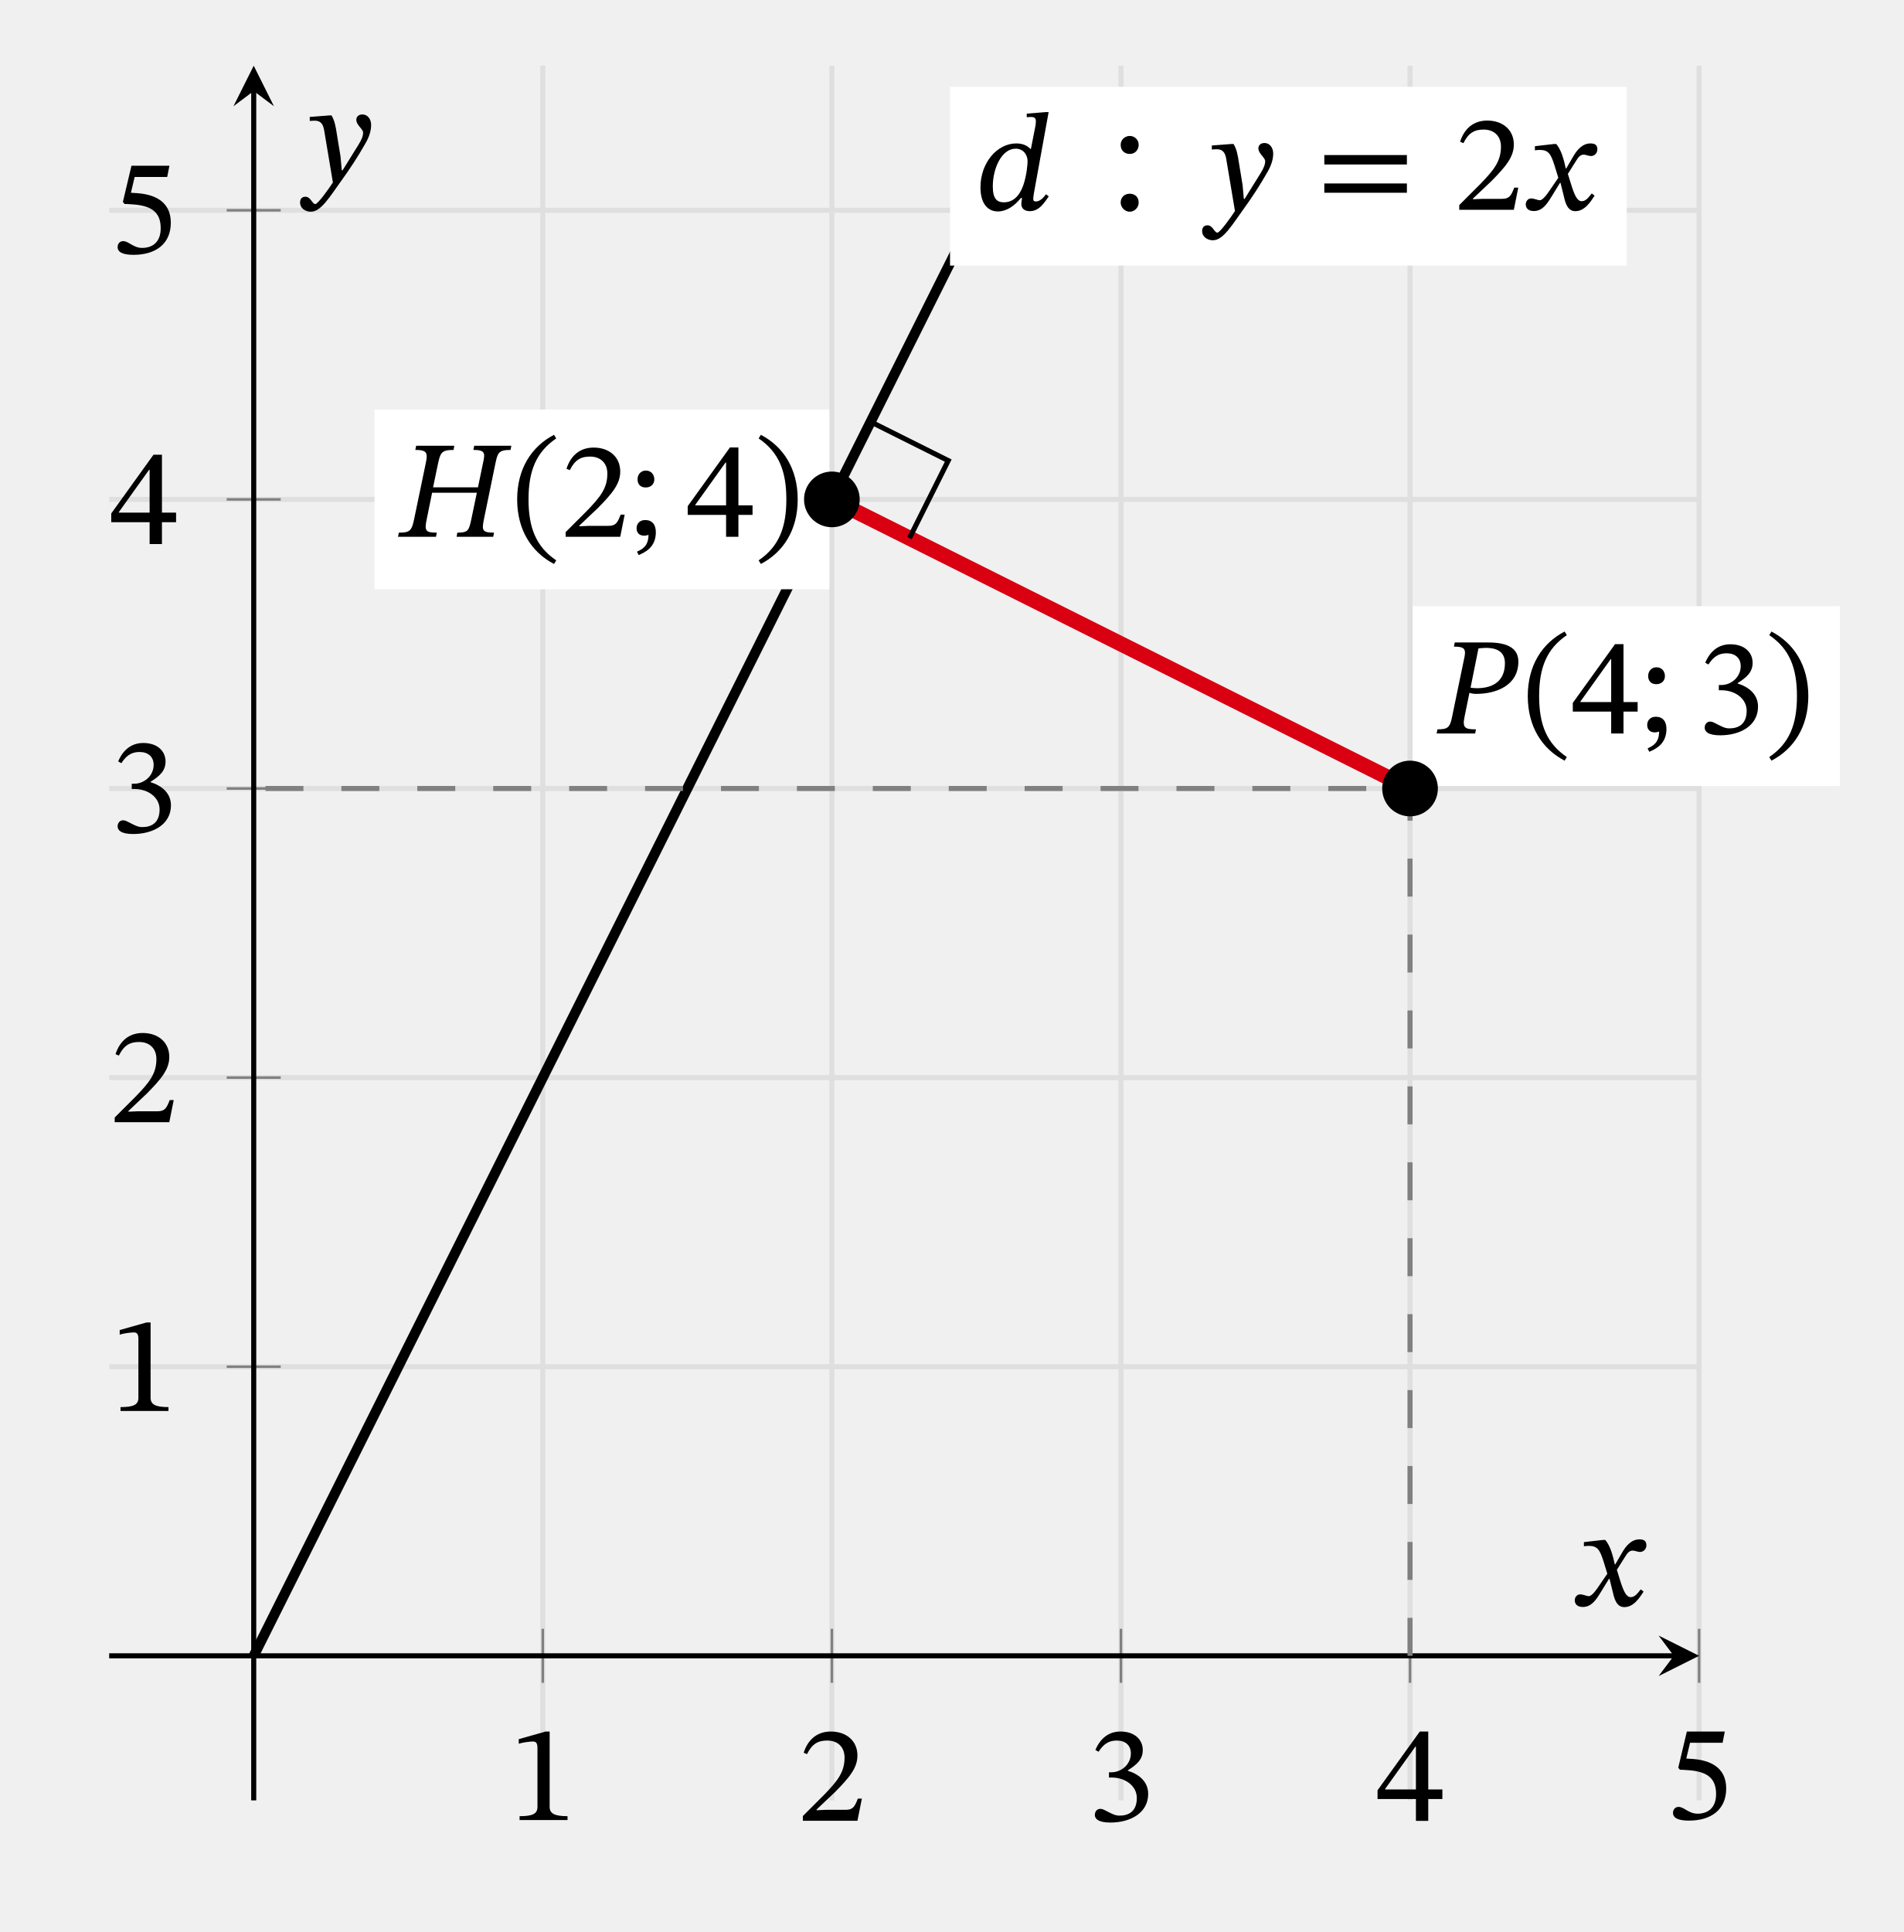
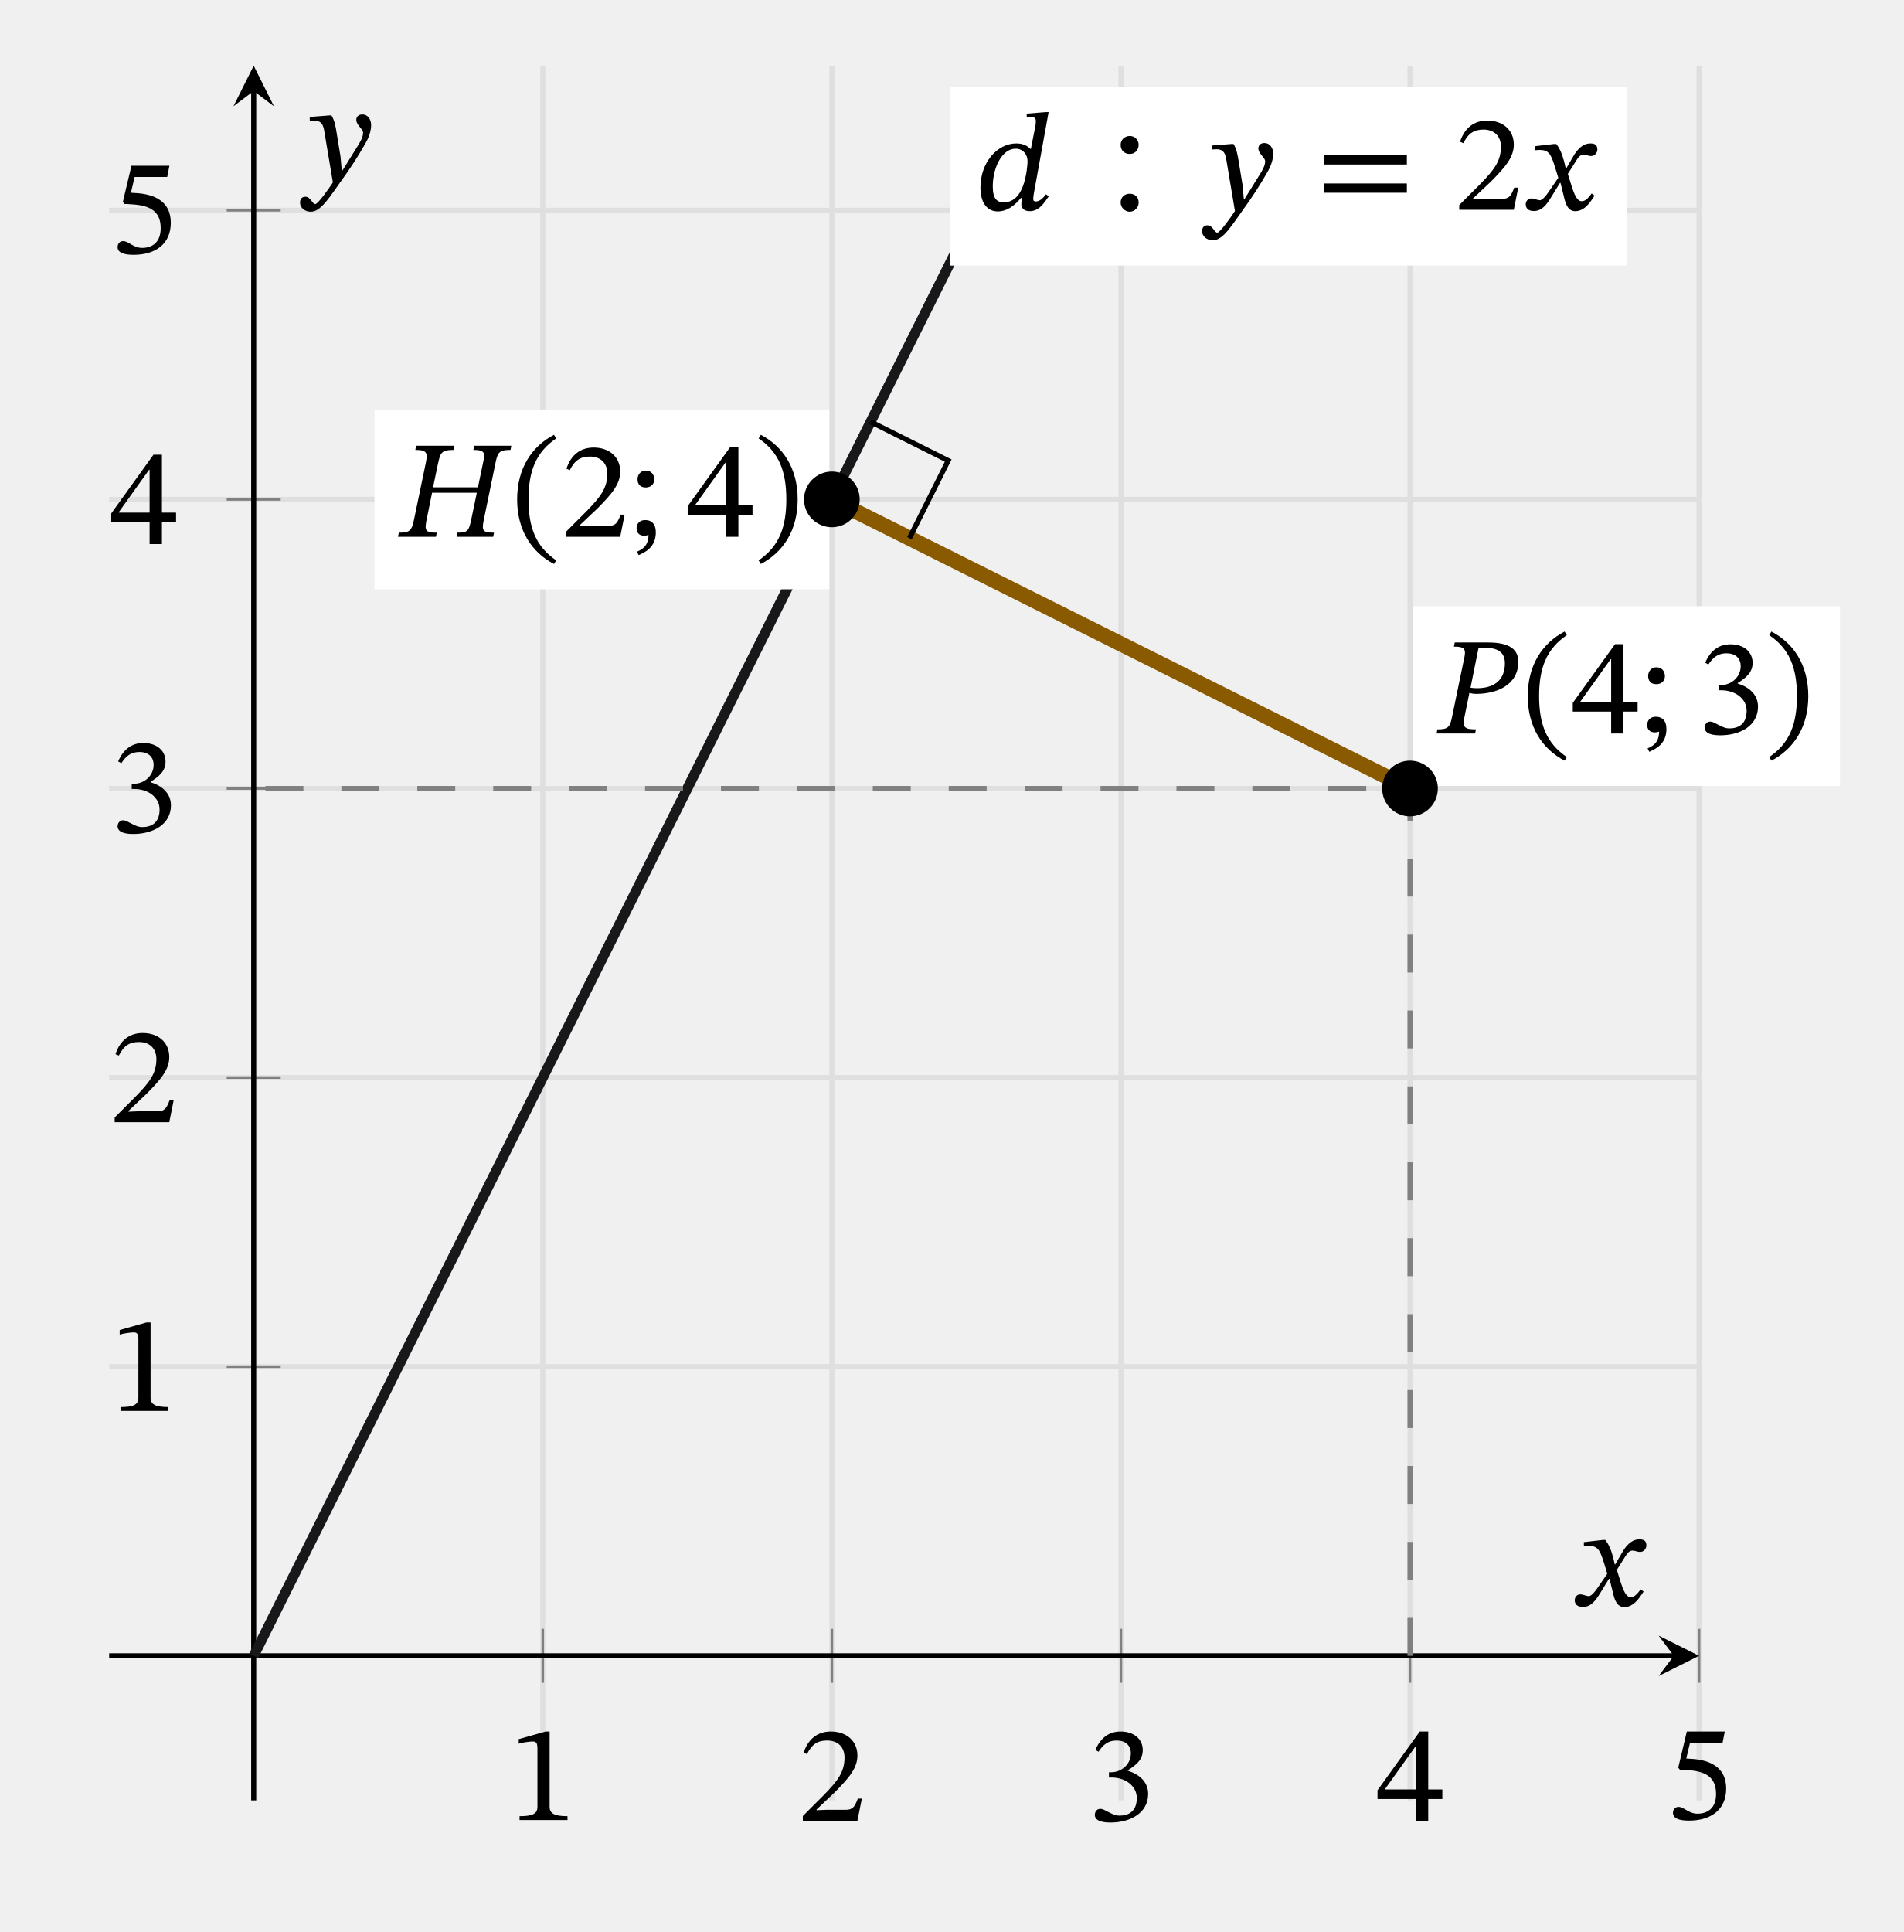
<svg xmlns="http://www.w3.org/2000/svg" xmlns:xlink="http://www.w3.org/1999/xlink" version="1.1" width="149.87" height="152.12" viewBox="0 0 149.87 152.12">
  <defs>
    <path id="font_1_1138" d="M.426 0V.028C.334 .028 .297 .046 .297 .095V.639H.268L.074 .584V.551C.105 .561 .156 .567 .176 .567 .201 .567 .209 .553 .209 .518V.095C.209 .045 .174 .028 .08 .028V0H.426Z" />
    <path id="font_1_1139" d="M.464 .16H.435C.412 .1 .399 .079 .346 .079H.207L.137 .076V.081L.269 .206C.375 .313 .432 .382 .432 .471 .432 .576 .353 .644 .24 .644 .143 .644 .075 .588 .044 .491L.068 .481C.105 .556 .149 .579 .214 .579 .291 .579 .339 .531 .339 .456 .339 .351 .289 .288 .19 .186L.038 .034V0H.432L.464 .16Z" />
    <path id="font_1_1140" d="M.086 .498C.12 .551 .157 .579 .217 .579 .279 .579 .319 .545 .319 .486 .319 .405 .248 .35 .18 .35H.161V.312H.181C.277 .312 .362 .253 .362 .164 .362 .066 .301 .037 .238 .037 .214 .037 .2 .041 .157 .063 .122 .081 .114 .086 .098 .086 .072 .086 .059 .063 .059 .042 .059 .016 .081-.013 .171-.013 .317-.013 .444 .057 .444 .194 .444 .283 .377 .336 .297 .361V.364C.36 .404 .405 .441 .405 .51 .405 .586 .346 .644 .244 .644 .162 .644 .1 .598 .063 .511L.086 .498Z" />
    <path id="font_1_1141" d="M.481 .158V.227H.379V.645H.318L.013 .221V.158H.29V0H.379V.158H.481M.29 .227H.068V.231L.286 .536H.29V.227Z" />
    <path id="font_1_1142" d="M.417 .549 .433 .63H.159L.097 .369 .109 .354C.123 .354 .128 .354 .154 .352 .292 .345 .37 .304 .37 .179 .37 .075 .307 .037 .236 .037 .172 .037 .139 .086 .099 .086 .074 .086 .059 .066 .059 .043 .059 .006 .097-.013 .174-.013 .333-.013 .443 .065 .443 .219 .443 .376 .32 .423 .202 .432L.155 .435 .182 .549H.417Z" />
    <path id="font_1_3315" d="M.122 .657 .116 .627C.183 .627 .204 .616 .193 .557L.104 .127C.088 .043 .073 .03-.003 .03L-.009 0H.269L.275 .03C.194 .03 .176 .041 .193 .123L.228 .294C.239 .289 .257 .286 .277 .286 .42 .286 .581 .346 .581 .519 .581 .624 .488 .657 .365 .657H.122M.293 .614C.315 .616 .326 .618 .347 .618 .448 .618 .484 .573 .484 .507 .484 .379 .399 .327 .282 .327 .261 .327 .247 .329 .236 .331L.293 .614Z" />
    <path id="font_1_1064" d="M.045 .27C.045 .047 .15-.112 .311-.196L.327-.17C.181-.071 .127 .066 .127 .27 .127 .474 .181 .611 .327 .71L.311 .736C.15 .652 .045 .493 .045 .27Z" />
    <path id="font_1_1049" d="M.07-.132C.11-.114 .194-.08 .194 .033 .194 .088 .167 .121 .117 .121 .077 .121 .055 .094 .055 .062 .055 .033 .071 .008 .11 .008 .121 .008 .13 .01 .141 .014 .141-.067 .095-.091 .058-.107L.07-.132M.183 .414C.183 .448 .161 .478 .122 .478 .085 .478 .062 .449 .062 .415 .062 .381 .081 .356 .121 .356 .161 .356 .183 .383 .183 .414Z" />
    <path id="font_1_1065" d="M.312 .27C.312 .493 .207 .652 .046 .736L.03 .71C.176 .611 .23 .474 .23 .27 .23 .066 .176-.071 .03-.17L.046-.196C.207-.112 .312 .047 .312 .27Z" />
    <path id="font_1_3307" d="M.275 .525C.293 .603 .296 .627 .388 .627L.393 .657H.118L.112 .627C.199 .627 .203 .605 .186 .525L.104 .131C.086 .042 .072 .03-.007 .03L-.013 0H.261L.267 .03C.185 .03 .176 .043 .195 .131L.233 .318H.556L.517 .131C.499 .044 .493 .03 .415 .03L.41 0H.674L.68 .03C.595 .03 .59 .045 .608 .131L.689 .525C.706 .604 .71 .627 .799 .627L.805 .657H.537L.531 .627C.62 .627 .616 .603 .599 .525L.564 .357H.24L.275 .525Z" />
    <path id="font_1_3329" d="M.529 .705H.507L.371 .694V.668C.371 .668 .39 .67 .402 .67 .432 .67 .437 .656 .437 .639 .437 .625 .434 .607 .434 .607L.401 .439H.398C.374 .464 .341 .479 .296 .479 .157 .479 .037 .34 .037 .162 .037 .045 .089-.012 .163-.012 .222-.012 .279 .024 .329 .085H.337C.335 .073 .332 .054 .332 .042 .332 .011 .353-.01 .393-.01 .462-.01 .499 .053 .53 .097L.51 .112C.496 .093 .469 .06 .437 .06 .424 .06 .418 .065 .418 .079 .418 .092 .423 .121 .423 .121L.529 .705M.346 .177C.319 .101 .274 .054 .206 .054 .157 .054 .126 .078 .126 .169 .126 .299 .19 .441 .291 .441 .349 .441 .377 .394 .377 .351 .377 .333 .372 .252 .346 .177Z" />
    <path id="font_1_1754" d="M.326 .469C.326 .507 .295 .533 .262 .533 .229 .533 .196 .508 .196 .469 .196 .429 .223 .403 .262 .403 .301 .403 .326 .434 .326 .469M.326 .052C.326 .094 .297 .116 .261 .116 .227 .116 .196 .093 .196 .052 .196 .017 .227-.014 .261-.014 .297-.014 .326 .017 .326 .052Z" />
    <path id="font_1_3355" d="M.251 .325C.239 .405 .232 .437 .21 .475H.195L.053 .464V.435C.053 .435 .074 .437 .088 .437 .149 .437 .154 .388 .161 .343L.22-.009C.192-.052 .112-.165 .093-.165 .071-.165 .06-.112 .022-.112-.001-.112-.017-.125-.017-.155-.017-.192 .018-.22 .06-.22 .136-.22 .197-.112 .289 .015 .341 .087 .398 .173 .452 .268 .484 .322 .496 .367 .496 .406 .496 .449 .47 .482 .433 .482 .404 .482 .389 .464 .389 .443 .389 .405 .438 .377 .438 .351 .438 .327 .429 .303 .405 .264L.29 .079H.284L.275 .179 .251 .325Z" />
    <path id="font_1_1202" d="M.658 .327V.395H.062V.327H.658M.658 .123V.19H.062V.123H.658Z" />
    <path id="font_1_3354" d="M.315 .298H.312L.3 .349C.286 .403 .267 .447 .243 .475H.228L.089 .459V.429C.089 .429 .104 .432 .12 .432 .186 .433 .203 .406 .23 .322L.258 .231 .186 .126C.147 .07 .129 .069 .125 .069 .108 .069 .084 .082 .062 .082 .038 .082 .023 .06 .023 .04 .023 .015 .038-.009 .081-.009 .141-.009 .174 .038 .206 .09L.27 .194H.274L.299 .093C.313 .028 .335-.01 .381-.01 .449-.01 .491 .058 .52 .102L.499 .118C.472 .082 .453 .062 .427 .062 .396 .062 .376 .099 .348 .191L.327 .259 .388 .356C.405 .384 .419 .398 .442 .398 .455 .398 .478 .388 .494 .388 .521 .388 .54 .411 .54 .435 .54 .463 .528 .479 .49 .479 .431 .479 .391 .43 .364 .382L.315 .298Z" />
  </defs>
  <path transform="matrix(1,0,0,-1,8.597004,141.756)" stroke-width=".399" stroke-linecap="butt" stroke-miterlimit="10" stroke-linejoin="miter" fill="none" stroke="#dfdfdf" d="M34.145 0V136.581M56.909 0V136.581M79.672 0V136.581M102.435 0V136.581M125.199 0V136.581" />
  <path transform="matrix(1,0,0,-1,8.597004,141.756)" stroke-width=".399" stroke-linecap="butt" stroke-miterlimit="10" stroke-linejoin="miter" fill="none" stroke="#dfdfdf" d="M0 34.145H125.199M0 56.909H125.199M0 79.672H125.199M0 102.435H125.199M0 125.199H125.199" />
  <path transform="matrix(1,0,0,-1,8.597004,141.756)" stroke-width=".199" stroke-linecap="butt" stroke-miterlimit="10" stroke-linejoin="miter" fill="none" stroke="#7f807f" d="M34.145 9.256V13.508M56.909 9.256V13.508M79.672 9.256V13.508M102.435 9.256V13.508M125.199 9.256V13.508" />
  <path transform="matrix(1,0,0,-1,8.597004,141.756)" stroke-width=".199" stroke-linecap="butt" stroke-miterlimit="10" stroke-linejoin="miter" fill="none" stroke="#7f807f" d="M9.256 34.145H13.508M9.256 56.909H13.508M9.256 79.672H13.508M9.256 102.435H13.508M9.256 125.199H13.508" />
  <path transform="matrix(1,0,0,-1,8.597004,141.756)" stroke-width=".399" stroke-linecap="butt" stroke-miterlimit="10" stroke-linejoin="miter" fill="none" stroke="#000000" d="M0 11.382H123.206" />
  <path transform="matrix(1,0,0,-1,131.8034,130.3743)" d="M1.993 0-1.196 1.594 0 0-1.196-1.594" />
  <path transform="matrix(1,0,0,-1,8.597004,141.756)" stroke-width=".399" stroke-linecap="butt" stroke-miterlimit="10" stroke-linejoin="miter" fill="none" stroke="#000000" d="M11.382 0V134.588" />
  <path transform="matrix(0,-1,-1,-0,19.97871,7.167893)" d="M1.993 0-1.196 1.594 0 0-1.196-1.594" />
  <use data-text="1" xlink:href="#font_1_1138" transform="matrix(10.9091,0,0,-10.9091,40.04201,143.306)" />
  <use data-text="2" xlink:href="#font_1_1139" transform="matrix(10.9091,0,0,-10.9091,62.806,143.361)" />
  <use data-text="3" xlink:href="#font_1_1140" transform="matrix(10.9091,0,0,-10.9091,85.569,143.361)" />
  <use data-text="4" xlink:href="#font_1_1141" transform="matrix(10.9091,0,0,-10.9091,108.332,143.372)" />
  <use data-text="5" xlink:href="#font_1_1142" transform="matrix(10.9091,0,0,-10.9091,131.096,143.208)" />
  <use data-text="1" xlink:href="#font_1_1138" transform="matrix(10.9091,0,0,-10.9091,8.618008,111.096)" />
  <use data-text="2" xlink:href="#font_1_1139" transform="matrix(10.9091,0,0,-10.9091,8.618008,88.36002)" />
  <use data-text="3" xlink:href="#font_1_1140" transform="matrix(10.9091,0,0,-10.9091,8.618008,65.52601)" />
  <use data-text="4" xlink:href="#font_1_1141" transform="matrix(10.9091,0,0,-10.9091,8.618008,42.83901)" />
  <use data-text="5" xlink:href="#font_1_1142" transform="matrix(10.9091,0,0,-10.9091,8.618008,19.92301)" />
-   <path transform="matrix(1,0,0,-1,8.597004,141.756)" stroke-width=".797" stroke-linecap="butt" stroke-miterlimit="10" stroke-linejoin="miter" fill="none" stroke="#000000" d="M11.382 11.382 13.895 16.409 16.409 21.436 18.922 26.462 21.436 31.489 23.949 36.516 26.462 41.543 28.976 46.57 31.489 51.597 34.003 56.624 36.516 61.651 39.03 66.678 41.543 71.704 44.057 76.731 46.57 81.758 49.083 86.785 51.597 91.812 54.11 96.839 56.624 101.866 59.137 106.893 61.651 111.92 64.164 116.946 66.678 121.973 69.191 127 71.704 132.027" />
-   <path transform="matrix(1,0,0,-1,8.597004,141.756)" stroke-width="1.196" stroke-linecap="butt" stroke-miterlimit="10" stroke-linejoin="miter" fill="none" stroke="#d90012" d="M102.435 79.672 56.909 102.435" />
+   <path transform="matrix(1,0,0,-1,8.597004,141.756)" stroke-width=".797" stroke-linecap="butt" stroke-miterlimit="10" stroke-linejoin="miter" fill="none" stroke="#18181b" d="M11.382 11.382 13.895 16.409 16.409 21.436 18.922 26.462 21.436 31.489 23.949 36.516 26.462 41.543 28.976 46.57 31.489 51.597 34.003 56.624 36.516 61.651 39.03 66.678 41.543 71.704 44.057 76.731 46.57 81.758 49.083 86.785 51.597 91.812 54.11 96.839 56.624 101.866 59.137 106.893 61.651 111.92 64.164 116.946 66.678 121.973 69.191 127 71.704 132.027" />
+   <path transform="matrix(1,0,0,-1,8.597004,141.756)" stroke-width="1.196" stroke-linecap="butt" stroke-miterlimit="10" stroke-linejoin="miter" fill="none" stroke="#8a5a00" d="M102.435 79.672 56.909 102.435" />
  <path transform="matrix(1,0,0,-1,8.597004,141.756)" stroke-width=".399" stroke-linecap="butt" stroke-dasharray="2.989,2.989" stroke-miterlimit="10" stroke-linejoin="miter" fill="none" stroke="#7f807f" d="M102.435 11.382V79.672H11.382" />
  <path transform="matrix(1,0,0,-1,8.597004,141.756)" stroke-width=".399" stroke-linecap="butt" stroke-miterlimit="10" stroke-linejoin="miter" fill="none" stroke="#000000" d="M59.963 108.543 66.071 105.49 63.016 99.381" />
  <path transform="matrix(1,0,0,-1,8.597004,141.756)" d="M102.635 79.871H136.289V94.024H102.635Z" fill="#ffffff" />
  <use data-text="𝑃" xlink:href="#font_1_3315" transform="matrix(10.9091,0,0,-10.9091,113.224,57.75401)" />
  <use data-text="(" xlink:href="#font_1_1064" transform="matrix(10.9091,0,0,-10.9091,119.8131,57.75401)" />
  <use data-text="4" xlink:href="#font_1_1141" transform="matrix(10.9091,0,0,-10.9091,123.7076,57.75401)" />
  <use data-text=";" xlink:href="#font_1_1049" transform="matrix(10.9091,0,0,-10.9091,129.1077,57.75401)" />
  <use data-text="3" xlink:href="#font_1_1140" transform="matrix(10.9091,0,0,-10.9091,133.5913,57.75401)" />
  <use data-text=")" xlink:href="#font_1_1065" transform="matrix(10.9091,0,0,-10.9091,138.9913,57.75401)" />
  <path transform="matrix(1,0,0,-1,8.597004,141.756)" d="M20.895 95.359H56.709V109.512H20.895Z" fill="#ffffff" />
  <use data-text="𝐻" xlink:href="#font_1_3307" transform="matrix(10.9091,0,0,-10.9091,31.484,42.26602)" />
  <use data-text="(" xlink:href="#font_1_1064" transform="matrix(10.9091,0,0,-10.9091,40.23311,42.26602)" />
  <use data-text="2" xlink:href="#font_1_1139" transform="matrix(10.9091,0,0,-10.9091,44.12766,42.26602)" />
  <use data-text=";" xlink:href="#font_1_1049" transform="matrix(10.9091,0,0,-10.9091,49.52766,42.26602)" />
  <use data-text="4" xlink:href="#font_1_1141" transform="matrix(10.9091,0,0,-10.9091,54.0113,42.26602)" />
  <use data-text=")" xlink:href="#font_1_1065" transform="matrix(10.9091,0,0,-10.9091,59.41131,42.26602)" />
  <path transform="matrix(1,0,0,-1,8.597004,141.756)" d="M66.213 120.845H119.499V134.922H66.213Z" fill="#ffffff" />
  <use data-text="𝑑" xlink:href="#font_1_3329" transform="matrix(10.9091,0,0,-10.9091,76.80301,16.51801)" />
  <use data-text="∶" xlink:href="#font_1_1754" transform="matrix(10.9091,0,0,-10.9091,86.10847,16.51801)" />
  <use data-text="𝑦" xlink:href="#font_1_3355" transform="matrix(10.9091,0,0,-10.9091,94.84666,16.51801)" />
  <use data-text="=" xlink:href="#font_1_1202" transform="matrix(10.9091,0,0,-10.9091,103.6067,16.51801)" />
  <use data-text="2" xlink:href="#font_1_1139" transform="matrix(10.9091,0,0,-10.9091,114.4939,16.51801)" />
  <use data-text="𝑥" xlink:href="#font_1_3354" transform="matrix(10.9091,0,0,-10.9091,119.894,16.51801)" />
  <path transform="matrix(1,0,0,-1,8.597004,141.756)" d="M104.428 79.672C104.428 80.772 103.536 81.665 102.435 81.665 101.335 81.665 100.443 80.772 100.443 79.672 100.443 78.572 101.335 77.679 102.435 77.679 103.536 77.679 104.428 78.572 104.428 79.672ZM102.435 79.672" />
  <path transform="matrix(1,0,0,-1,8.597004,141.756)" stroke-width=".399" stroke-linecap="butt" stroke-miterlimit="10" stroke-linejoin="miter" fill="none" stroke="#000000" d="M104.428 79.672C104.428 80.772 103.536 81.665 102.435 81.665 101.335 81.665 100.443 80.772 100.443 79.672 100.443 78.572 101.335 77.679 102.435 77.679 103.536 77.679 104.428 78.572 104.428 79.672ZM102.435 79.672" />
  <path transform="matrix(1,0,0,-1,8.597004,141.756)" d="M58.901 102.435C58.901 103.536 58.009 104.428 56.909 104.428 55.808 104.428 54.916 103.536 54.916 102.435 54.916 101.335 55.808 100.443 56.909 100.443 58.009 100.443 58.901 101.335 58.901 102.435ZM56.909 102.435" />
  <path transform="matrix(1,0,0,-1,8.597004,141.756)" stroke-width=".399" stroke-linecap="butt" stroke-miterlimit="10" stroke-linejoin="miter" fill="none" stroke="#000000" d="M58.901 102.435C58.901 103.536 58.009 104.428 56.909 104.428 55.808 104.428 54.916 103.536 54.916 102.435 54.916 101.335 55.808 100.443 56.909 100.443 58.009 100.443 58.901 101.335 58.901 102.435ZM56.909 102.435" />
  <use data-text="𝑥" xlink:href="#font_1_3354" transform="matrix(10.9091,0,0,-10.9091,123.753,126.43)" />
  <use data-text="𝑦" xlink:href="#font_1_3355" transform="matrix(10.9091,0,0,-10.9091,23.81401,14.26901)" />
</svg>
